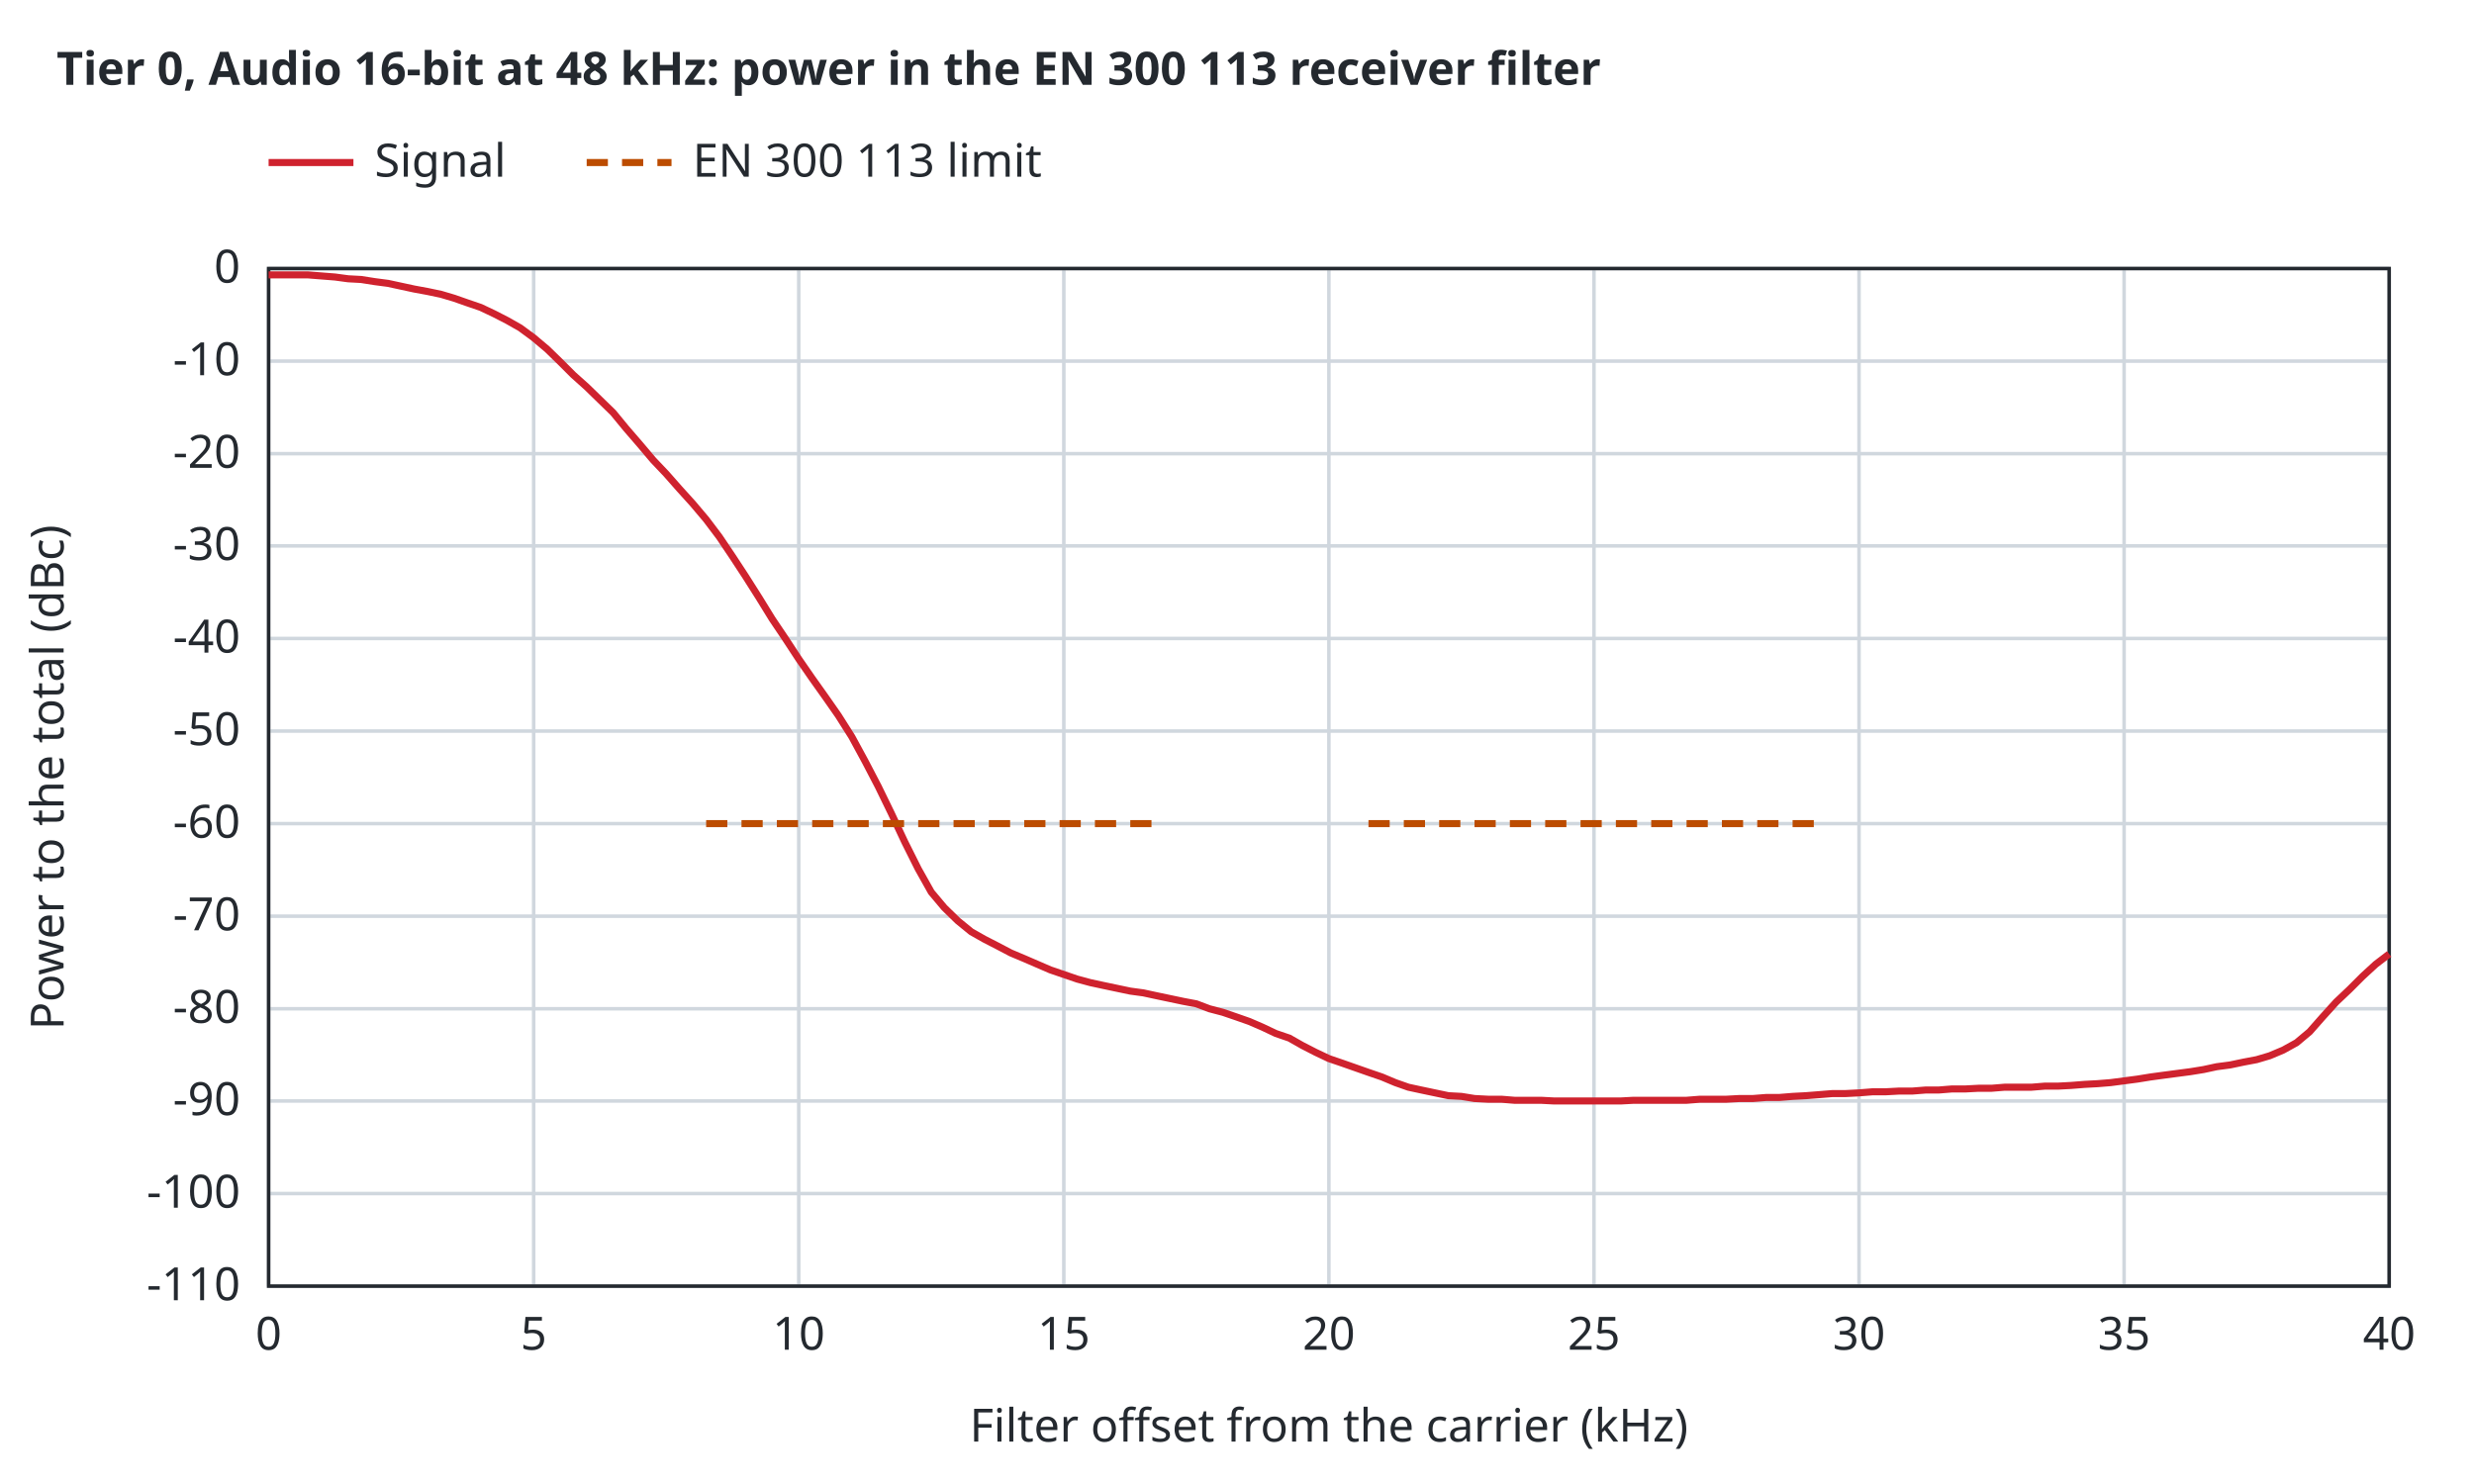
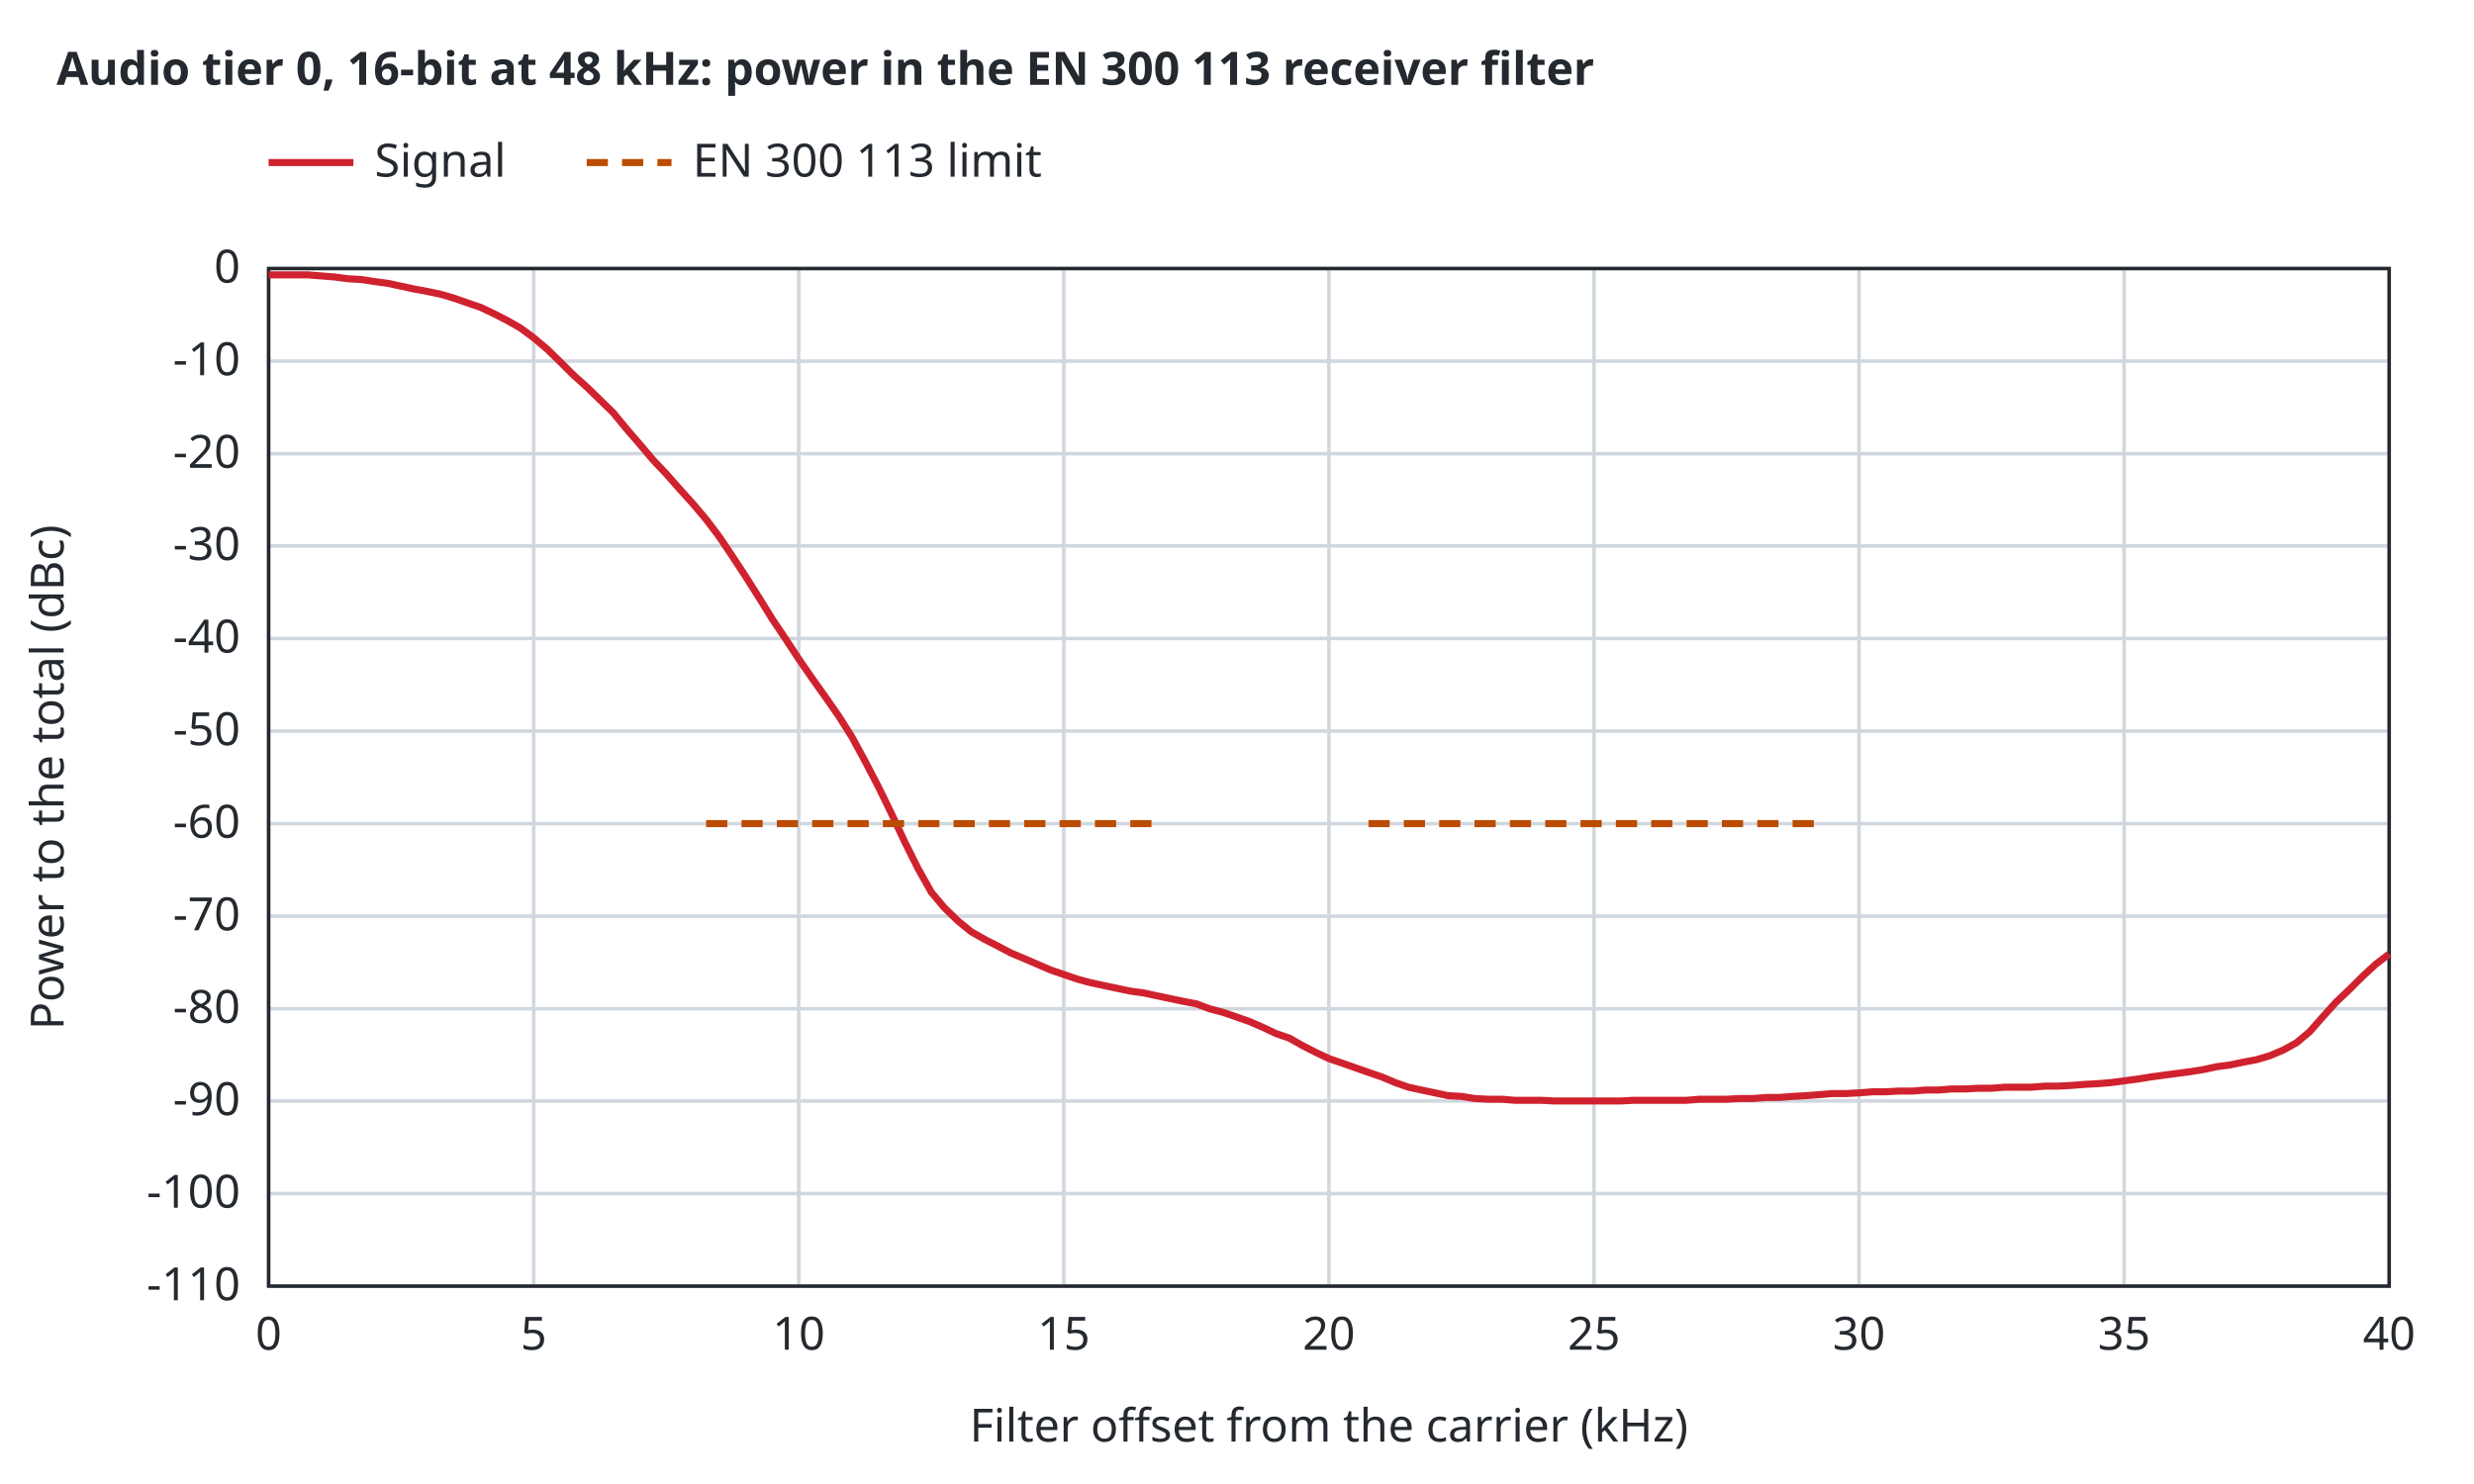
<svg xmlns="http://www.w3.org/2000/svg" width="700" height="420" viewBox="0 0 700 420">
  <style>text{font-family:sans-serif;font-size:13px;fill:#24292f}.t{font-weight:600}.bg{fill:#ffffff}.ax{stroke:#24292f;stroke-width:1;fill:none}.gr{stroke:#d0d7de;stroke-width:1}.mi{stroke:#eaeef2;stroke-width:1}.r0{stroke:#6e7781}.r1{stroke:#bc4c00}.r2{stroke:#8250df}.r3{stroke:#1b7c83}.r4{stroke:#9a6700}.s1{stroke:#cf222e}.s2{stroke:#0969da}.s3{stroke:#1a7f37}.s4{stroke:#9a6700}.q0{fill:#6e7781}.q1{fill:#bc4c00}.q2{fill:#8250df}.f1{fill:#cf222e}.f2{fill:#0969da}.f3{fill:#1a7f37}.f4{fill:#9a6700}.l{fill:none;stroke-width:2}.p{fill:none;stroke-width:1.5}.e{fill:none;stroke-width:1;stroke-opacity:.25}@media (prefers-color-scheme:dark){text{fill:#e6edf3}.bg{fill:#0d1117}.ax{stroke:#8b949e}.gr{stroke:#30363d}.mi{stroke:#21262d}.r0{stroke:#8b949e}.r1{stroke:#f0883e}.r2{stroke:#d2a8ff}.r3{stroke:#39c5cf}.r4{stroke:#d29922}.s1{stroke:#ff7b72}.s2{stroke:#58a6ff}.s3{stroke:#3fb950}.s4{stroke:#d29922}.q0{fill:#8b949e}.q1{fill:#f0883e}.q2{fill:#d2a8ff}.f1{fill:#ff7b72}.f2{fill:#58a6ff}.f3{fill:#3fb950}.f4{fill:#d29922}}</style>
  <rect class="bg" width="100%" height="100%" />
-   <text class="t" x="16" y="24">Tier 0, Audio 16-bit at 48 kHz: power in the EN 300 113 receiver filter</text>
+   <text class="t" x="16" y="24">Audio tier 0, 16-bit at 48 kHz: power in the EN 300 113 receiver filter</text>
  <line class="gr" x1="76.0" y1="364.0" x2="76.0" y2="76.0" />
  <text x="76.0" y="382.0" text-anchor="middle">0</text>
  <line class="gr" x1="151.0" y1="364.0" x2="151.0" y2="76.0" />
  <text x="151.0" y="382.0" text-anchor="middle">5</text>
  <line class="gr" x1="226.0" y1="364.0" x2="226.0" y2="76.0" />
  <text x="226.0" y="382.0" text-anchor="middle">10</text>
  <line class="gr" x1="301.0" y1="364.0" x2="301.0" y2="76.0" />
  <text x="301.0" y="382.0" text-anchor="middle">15</text>
  <line class="gr" x1="376.0" y1="364.0" x2="376.0" y2="76.0" />
  <text x="376.0" y="382.0" text-anchor="middle">20</text>
  <line class="gr" x1="451.0" y1="364.0" x2="451.0" y2="76.0" />
  <text x="451.0" y="382.0" text-anchor="middle">25</text>
  <line class="gr" x1="526.0" y1="364.0" x2="526.0" y2="76.0" />
  <text x="526.0" y="382.0" text-anchor="middle">30</text>
  <line class="gr" x1="601.0" y1="364.0" x2="601.0" y2="76.0" />
  <text x="601.0" y="382.0" text-anchor="middle">35</text>
  <line class="gr" x1="676.0" y1="364.0" x2="676.0" y2="76.0" />
  <text x="676.0" y="382.0" text-anchor="middle">40</text>
  <line class="gr" x1="76.0" y1="364.0" x2="676.0" y2="364.0" />
  <text x="68.0" y="368.0" text-anchor="end">-110</text>
  <line class="gr" x1="76.0" y1="337.8" x2="676.0" y2="337.8" />
  <text x="68.0" y="341.8" text-anchor="end">-100</text>
  <line class="gr" x1="76.0" y1="311.6" x2="676.0" y2="311.6" />
  <text x="68.0" y="315.6" text-anchor="end">-90</text>
  <line class="gr" x1="76.0" y1="285.5" x2="676.0" y2="285.5" />
  <text x="68.0" y="289.5" text-anchor="end">-80</text>
  <line class="gr" x1="76.0" y1="259.3" x2="676.0" y2="259.3" />
  <text x="68.0" y="263.3" text-anchor="end">-70</text>
  <line class="gr" x1="76.0" y1="233.1" x2="676.0" y2="233.1" />
  <text x="68.0" y="237.1" text-anchor="end">-60</text>
  <line class="gr" x1="76.0" y1="206.9" x2="676.0" y2="206.9" />
  <text x="68.0" y="210.9" text-anchor="end">-50</text>
  <line class="gr" x1="76.0" y1="180.7" x2="676.0" y2="180.7" />
  <text x="68.0" y="184.7" text-anchor="end">-40</text>
  <line class="gr" x1="76.0" y1="154.5" x2="676.0" y2="154.5" />
  <text x="68.0" y="158.5" text-anchor="end">-30</text>
  <line class="gr" x1="76.0" y1="128.4" x2="676.0" y2="128.4" />
  <text x="68.0" y="132.4" text-anchor="end">-20</text>
  <line class="gr" x1="76.0" y1="102.2" x2="676.0" y2="102.2" />
  <text x="68.0" y="106.2" text-anchor="end">-10</text>
  <line class="gr" x1="76.0" y1="76.0" x2="676.0" y2="76.0" />
  <text x="68.0" y="80.0" text-anchor="end">0</text>
  <rect class="ax" x="76.0" y="76.0" width="600.0" height="288.0" />
  <text x="376.0" y="408.0" text-anchor="middle">Filter offset from the carrier (kHz)</text>
  <text x="18" y="220.0" text-anchor="middle" transform="rotate(-90 18 220.0)">Power to the total (dBc)</text>
  <path class="l s1" d="M76.0,77.8 L79.8,77.8 L83.5,77.8 L87.2,77.8 L91.0,78.1 L94.8,78.4 L98.5,78.9 L102.2,79.1 L106.0,79.7 L109.8,80.2 L113.5,81.0 L117.2,81.8 L121.0,82.5 L124.8,83.3 L128.5,84.4 L132.2,85.7 L136.0,87.0 L139.8,88.8 L143.5,90.7 L147.2,92.8 L151.0,95.6 L154.8,98.8 L158.5,102.4 L162.2,106.1 L166.0,109.5 L169.8,113.2 L173.5,116.8 L177.2,121.3 L181.0,125.7 L184.8,130.2 L188.5,134.1 L192.2,138.3 L196.0,142.5 L199.8,147.0 L203.5,151.9 L207.2,157.4 L211.0,163.2 L214.8,169.2 L218.5,175.2 L222.2,180.7 L226.0,186.5 L229.8,192.0 L233.5,197.2 L237.2,202.5 L241.0,208.5 L244.8,215.5 L248.5,222.6 L252.2,230.2 L256.0,238.3 L259.8,245.9 L263.5,252.5 L267.2,256.9 L271.0,260.6 L274.8,263.7 L278.5,265.8 L282.2,267.7 L286.0,269.7 L289.8,271.3 L293.5,272.9 L297.2,274.5 L301.0,275.8 L304.8,277.1 L308.5,278.1 L312.2,278.9 L316.0,279.7 L319.8,280.5 L323.5,281.0 L327.2,281.8 L331.0,282.6 L334.8,283.4 L338.5,284.1 L342.2,285.5 L346.0,286.5 L349.8,287.8 L353.5,289.1 L357.2,290.7 L361.0,292.5 L364.8,293.8 L368.5,295.9 L372.2,297.8 L376.0,299.6 L379.8,300.9 L383.5,302.2 L387.2,303.5 L391.0,304.8 L394.8,306.4 L398.5,307.7 L402.2,308.5 L406.0,309.3 L409.8,310.1 L413.5,310.3 L417.2,310.9 L421.0,311.1 L424.8,311.1 L428.5,311.4 L432.2,311.4 L436.0,311.4 L439.8,311.6 L443.5,311.6 L447.2,311.6 L451.0,311.6 L454.8,311.6 L458.5,311.6 L462.2,311.4 L466.0,311.4 L469.8,311.4 L473.5,311.4 L477.2,311.4 L481.0,311.1 L484.8,311.1 L488.5,311.1 L492.2,310.9 L496.0,310.9 L499.8,310.6 L503.5,310.6 L507.2,310.3 L511.0,310.1 L514.8,309.8 L518.5,309.5 L522.2,309.5 L526.0,309.3 L529.8,309.0 L533.5,309.0 L537.2,308.8 L541.0,308.8 L544.8,308.5 L548.5,308.5 L552.2,308.2 L556.0,308.2 L559.8,308.0 L563.5,308.0 L567.2,307.7 L571.0,307.7 L574.8,307.7 L578.5,307.4 L582.2,307.4 L586.0,307.2 L589.8,306.9 L593.5,306.7 L597.2,306.4 L601.0,305.9 L604.8,305.4 L608.5,304.8 L612.2,304.3 L616.0,303.8 L619.8,303.3 L623.5,302.7 L627.2,301.9 L631.0,301.4 L634.8,300.6 L638.5,299.9 L642.2,298.8 L646.0,297.2 L649.8,295.1 L653.5,292.0 L657.2,287.8 L661.0,283.6 L664.8,280.0 L668.5,276.3 L672.2,272.9 L676.0,270.0" />
  <path class="l r1" stroke-dasharray="6 4" d="M199.8,233.1 L327.2,233.1" />
  <path class="l r1" stroke-dasharray="6 4" d="M387.2,233.1 L514.8,233.1" />
  <line class="l s1" x1="76.0" y1="46.0" x2="100.0" y2="46.0" />
  <text x="106.0" y="50.0">Signal</text>
  <line class="l r1" stroke-dasharray="6 4" x1="166.0" y1="46.0" x2="190.0" y2="46.0" />
  <text x="196.0" y="50.0">EN 300 113 limit</text>
</svg>
